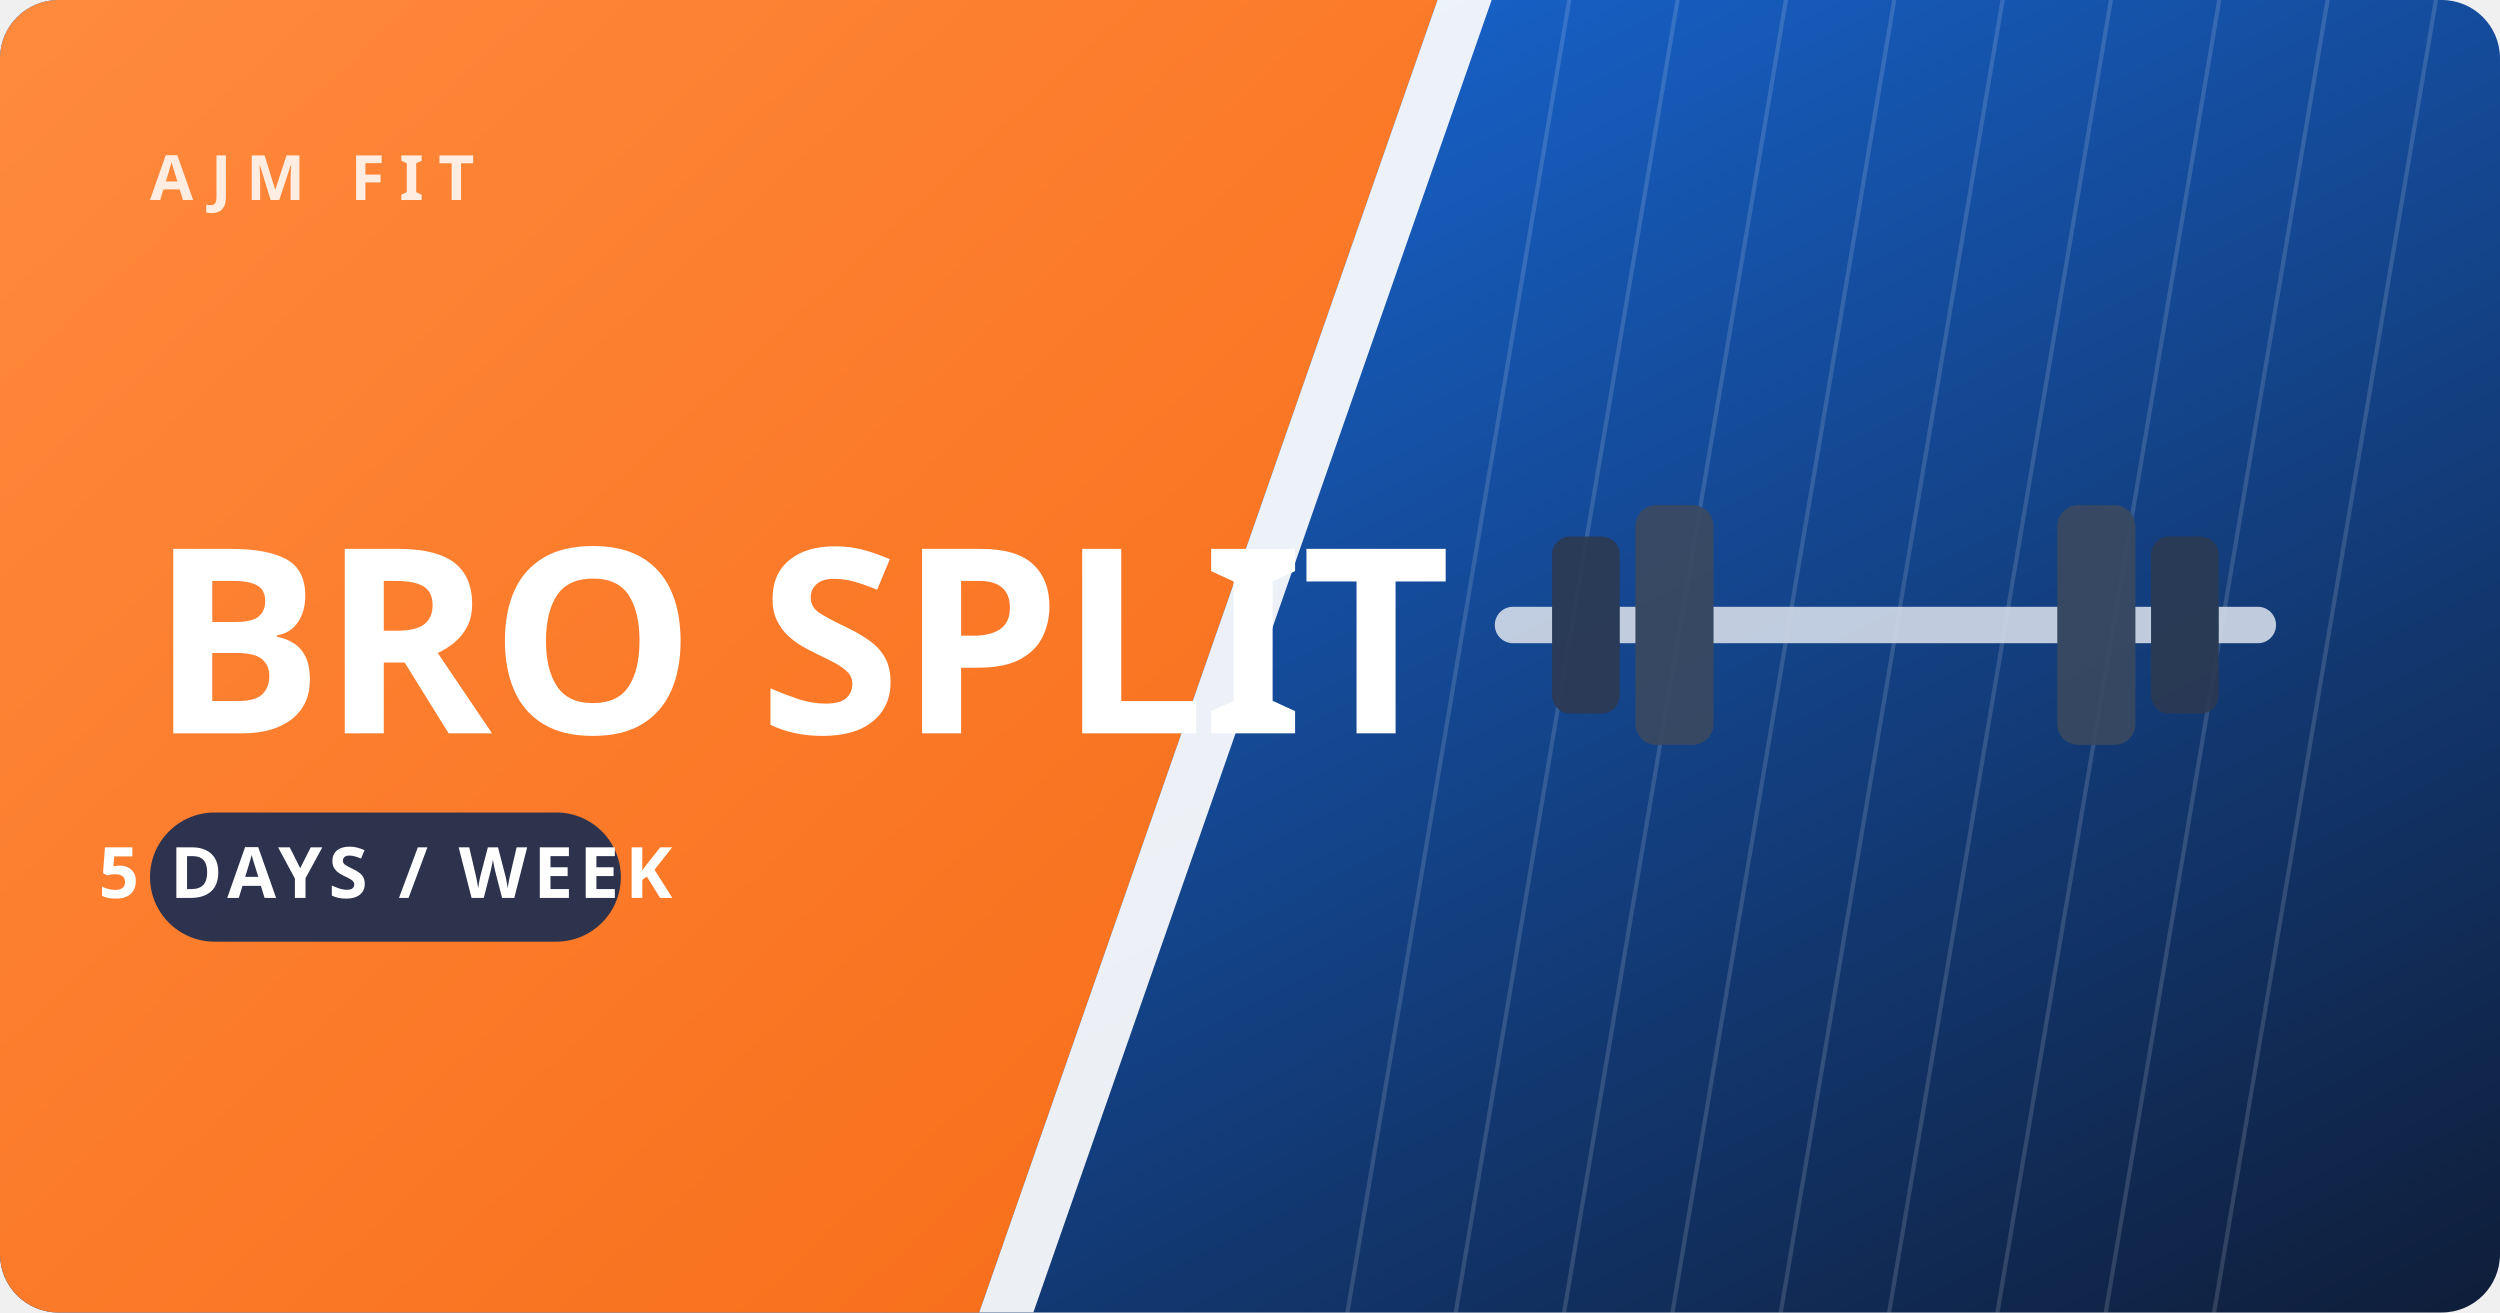
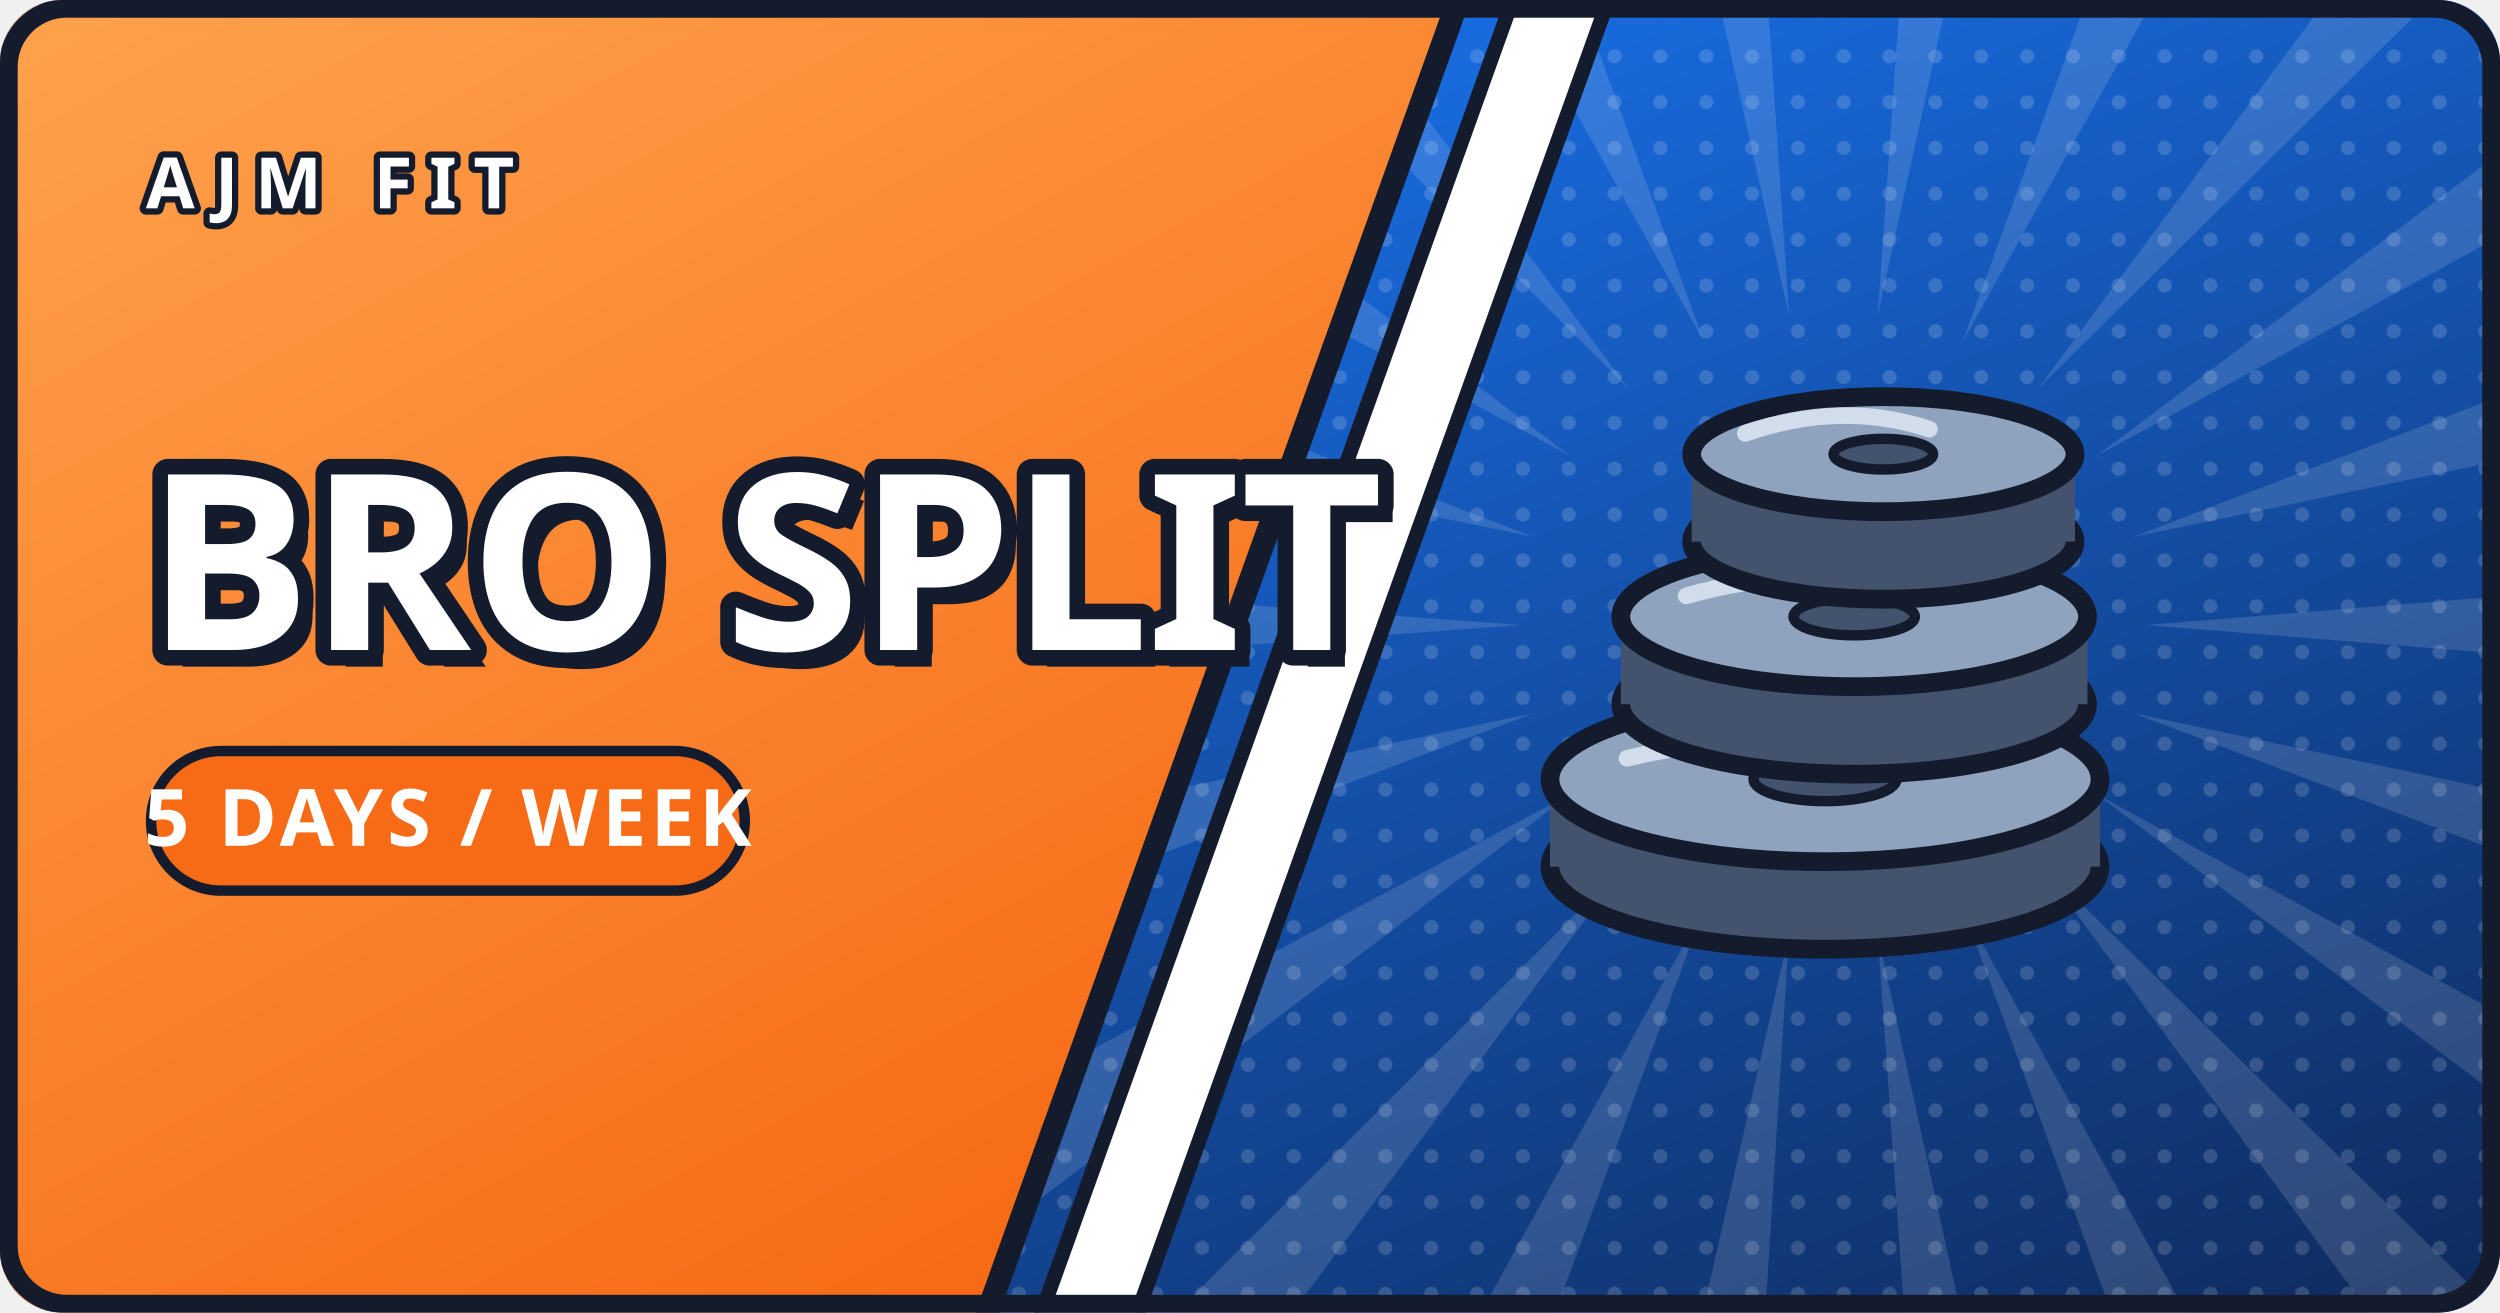
<svg xmlns="http://www.w3.org/2000/svg" viewBox="0 0 1200 630" width="1200" height="630" role="img" aria-label="Bro Split (5-day)">
  <defs>
-     <linearGradient id="o" x1="0" y1="0" x2="1" y2="1">
-       <stop offset="0" stop-color="#ff8a3d" />
+     <linearGradient id="o" x1="0" y1="0" x2="0.6" y2="1">
+       <stop offset="0" stop-color="#FFA24D" />
      <stop offset="1" stop-color="#F76B16" />
    </linearGradient>
-     <linearGradient id="b" x1="0" y1="0" x2="1" y2="1">
+     <linearGradient id="b" x1="0.2" y1="0" x2="1" y2="1">
      <stop offset="0" stop-color="#1A7BFF" />
-       <stop offset="1" stop-color="#0f1d38" />
+       <stop offset="1" stop-color="#0f2a5c" />
    </linearGradient>
+     <pattern id="dots" width="22" height="22" patternUnits="userSpaceOnUse">
+       <circle cx="5" cy="5" r="3.4" fill="#fff" opacity="0.16" />
+     </pattern>
    <clipPath id="card">
-       <rect width="1200" height="630" rx="28" />
+       <rect width="1200" height="630" rx="30" />
    </clipPath>
  </defs>
  <g clip-path="url(#card)">
    <rect width="1200" height="630" fill="url(#b)" />
-     <path d="M0 0 H690 L470 630 H0 Z" fill="url(#o)" />
-     <path d="M690 0 L716 0 L496 630 L470 630 Z" fill="#ffffff" opacity="0.92" />
-     <g opacity="0.14" fill="none" stroke="#fff" stroke-width="2">
-       <line x1="760" y1="-40" x2="640" y2="670" />
-       <line x1="812" y1="-40" x2="692" y2="670" />
-       <line x1="864" y1="-40" x2="744" y2="670" />
-       <line x1="916" y1="-40" x2="796" y2="670" />
-       <line x1="968" y1="-40" x2="848" y2="670" />
-       <line x1="1020" y1="-40" x2="900" y2="670" />
-       <line x1="1072" y1="-40" x2="952" y2="670" />
-       <line x1="1124" y1="-40" x2="1004" y2="670" />
-       <line x1="1176" y1="-40" x2="1056" y2="670" />
+     <rect width="1200" height="630" fill="url(#dots)" />
+     <g transform="translate(880,300)">
+       <path d="M150.0 0.0 L469.3 25.8 L469.3 -25.8 Z" fill="#fff" opacity="0.13" />
+       <path d="M143.9 42.3 L509.0 180.4 L525.7 123.4 Z" fill="#fff" opacity="0.13" />
+       <path d="M126.2 81.1 L494.3 357.5 L530.5 301.1 Z" fill="#fff" opacity="0.13" />
+       <path d="M98.2 113.4 L287.8 371.6 L326.8 337.7 Z" fill="#fff" opacity="0.13" />
+       <path d="M62.3 136.4 L197.0 502.8 L251.0 478.1 Z" fill="#fff" opacity="0.13" />
+       <path d="M21.3 148.5 L53.5 607.7 L119.9 598.1 Z" fill="#fff" opacity="0.13" />
+       <path d="M-21.3 148.5 L-92.4 460.8 L-41.2 468.2 Z" fill="#fff" opacity="0.13" />
+       <path d="M-62.3 136.4 L-251.0 478.1 L-197.0 502.8 Z" fill="#fff" opacity="0.13" />
+       <path d="M-98.2 113.4 L-424.2 438.4 L-373.5 482.3 Z" fill="#fff" opacity="0.13" />
+       <path d="M-126.2 81.1 L-408.8 232.0 L-380.8 275.5 Z" fill="#fff" opacity="0.13" />
+       <path d="M-143.9 42.3 L-525.7 123.4 L-509.0 180.4 Z" fill="#fff" opacity="0.13" />
+       <path d="M-150.0 0.0 L-609.1 -33.5 L-609.1 33.5 Z" fill="#fff" opacity="0.13" />
+       <path d="M-143.9 -42.3 L-443.0 -157.0 L-457.6 -107.4 Z" fill="#fff" opacity="0.13" />
+       <path d="M-126.2 -81.1 L-437.5 -316.5 L-469.6 -266.5 Z" fill="#fff" opacity="0.13" />
+       <path d="M-98.2 -113.4 L-373.5 -482.3 L-424.2 -438.4 Z" fill="#fff" opacity="0.13" />
+       <path d="M-62.3 -136.4 L-171.4 -437.6 L-218.5 -416.1 Z" fill="#fff" opacity="0.13" />
+       <path d="M-21.3 -148.5 L-47.4 -537.9 L-106.1 -529.5 Z" fill="#fff" opacity="0.13" />
+       <path d="M21.3 -148.5 L119.9 -598.1 L53.5 -607.7 Z" fill="#fff" opacity="0.13" />
+       <path d="M62.3 -136.4 L218.5 -416.1 L171.4 -437.6 Z" fill="#fff" opacity="0.13" />
+       <path d="M98.2 -113.4 L375.5 -388.0 L330.7 -426.9 Z" fill="#fff" opacity="0.13" />
+       <path d="M126.2 -81.1 L530.5 -301.1 L494.3 -357.5 Z" fill="#fff" opacity="0.13" />
+       <path d="M143.9 -42.3 L457.6 -107.4 L443.0 -157.0 Z" fill="#fff" opacity="0.13" />
    </g>
-     <g transform="translate(905,300) scale(1.25)" opacity="0.92">
-       <rect x="-150" y="-7" width="300" height="14" rx="7" fill="#cfd8e6" />
-       <rect x="-128" y="-34" width="26" height="68" rx="7" fill="#2b3a52" />
-       <rect x="-96" y="-46" width="30" height="92" rx="8" fill="#39495f" />
-       <rect x="66" y="-46" width="30" height="92" rx="8" fill="#39495f" />
-       <rect x="102" y="-34" width="26" height="68" rx="7" fill="#2b3a52" />
+     <path d="M0 0 H700 L474 630 H0 Z" fill="url(#o)" />
+     <path d="M700 0 L474 630" fill="none" stroke="#141b2d" stroke-width="11" stroke-linejoin="round" stroke-linecap="round" />
+     <path d="M726 0 L500 630 L546 630 L772 0 Z" fill="#fff" stroke="#141b2d" stroke-width="7" stroke-linejoin="round" stroke-linecap="round" />
+     <g transform="translate(890,300)">
+       <g transform="translate(0,20)">
+         <g transform="translate(-14,70)">
+           <ellipse cx="0" cy="26" rx="132" ry="39.6" fill="#43536e" stroke="#141b2d" stroke-width="9" stroke-linejoin="round" stroke-linecap="round" />
+           <rect x="-132" y="-16" width="264" height="42" fill="#43536e" stroke="#141b2d" stroke-width="0" stroke-linejoin="round" stroke-linecap="round" />
+           <ellipse cx="0" cy="-16" rx="132" ry="39.6" fill="#8FA3BF" stroke="#141b2d" stroke-width="9" stroke-linejoin="round" stroke-linecap="round" />
+           <ellipse cx="0" cy="-16" rx="34.32" ry="10.56" fill="#43536e" stroke="#141b2d" stroke-width="5" stroke-linejoin="round" stroke-linecap="round" />
+           <path d="M-95.04 -26 q 66 -16 126.72 -2" fill="none" stroke="#D8E3F0" stroke-width="8" stroke-linecap="round" opacity="0.9" />
+         </g>
+         <g transform="translate(0,-8)">
+           <ellipse cx="0" cy="26" rx="112" ry="33.6" fill="#43536e" stroke="#141b2d" stroke-width="9" stroke-linejoin="round" stroke-linecap="round" />
+           <rect x="-112" y="-16" width="224" height="42" fill="#43536e" stroke="#141b2d" stroke-width="0" stroke-linejoin="round" stroke-linecap="round" />
+           <ellipse cx="0" cy="-16" rx="112" ry="33.6" fill="#8FA3BF" stroke="#141b2d" stroke-width="9" stroke-linejoin="round" stroke-linecap="round" />
+           <ellipse cx="0" cy="-16" rx="29.12" ry="8.96" fill="#43536e" stroke="#141b2d" stroke-width="5" stroke-linejoin="round" stroke-linecap="round" />
+           <path d="M-80.64 -26 q 56 -16 107.52 -2" fill="none" stroke="#D8E3F0" stroke-width="8" stroke-linecap="round" opacity="0.9" />
+         </g>
+         <g transform="translate(14,-86)">
+           <ellipse cx="0" cy="26" rx="92" ry="27.6" fill="#43536e" stroke="#141b2d" stroke-width="9" stroke-linejoin="round" stroke-linecap="round" />
+           <rect x="-92" y="-16" width="184" height="42" fill="#43536e" stroke="#141b2d" stroke-width="0" stroke-linejoin="round" stroke-linecap="round" />
+           <ellipse cx="0" cy="-16" rx="92" ry="27.6" fill="#8FA3BF" stroke="#141b2d" stroke-width="9" stroke-linejoin="round" stroke-linecap="round" />
+           <ellipse cx="0" cy="-16" rx="23.92" ry="7.36" fill="#43536e" stroke="#141b2d" stroke-width="5" stroke-linejoin="round" stroke-linecap="round" />
+           <path d="M-66.24 -26 q 46 -16 88.32 -2" fill="none" stroke="#D8E3F0" stroke-width="8" stroke-linecap="round" opacity="0.9" />
+         </g>
+       </g>
    </g>
-     <text x="72" y="352" font-family="'Barlow Condensed','Arial Narrow',Haettenschweiler,Impact,sans-serif" font-weight="800" font-size="124" fill="#fff" letter-spacing="-1" style="text-transform:uppercase">
-       <tspan x="72" dy="0">BRO SPLIT</tspan>
-     </text>
-     <rect x="72" y="390" width="226" height="62" rx="31" fill="#1B2D50" opacity="0.92" />
-     <text x="185" y="431" font-family="'Barlow Condensed','Arial Narrow',Haettenschweiler,Impact,sans-serif" font-weight="700" font-size="34" fill="#fff" text-anchor="middle" letter-spacing="3">5 DAYS / WEEK</text>
-     <text x="72" y="96" font-family="'Barlow Condensed','Arial Narrow',Haettenschweiler,Impact,sans-serif" font-weight="700" font-size="30" fill="#fff" opacity="0.85" letter-spacing="7">AJM FIT</text>
+     <g font-family="'Barlow Condensed','Arial Narrow',Haettenschweiler,Impact,sans-serif" font-weight="800" font-size="118" letter-spacing="-1">
+       <text x="70" y="312" fill="#141b2d" transform="translate(7,8)">
+         <tspan x="70" dy="0">BRO SPLIT</tspan>
+       </text>
+       <text x="70" y="312" fill="#fff" stroke="#141b2d" stroke-width="15" stroke-linejoin="round" paint-order="stroke">
+         <tspan x="70" dy="0">BRO SPLIT</tspan>
+       </text>
+     </g>
+     <g transform="translate(70,358)">
+       <rect width="290" height="72" rx="36" fill="#141b2d" />
+       <rect x="5" y="5" width="280" height="62" rx="31" fill="#F76B16" />
+       <text x="145" y="48" font-family="'Barlow Condensed','Arial Narrow',Haettenschweiler,Impact,sans-serif" font-weight="800" font-size="38" fill="#fff" text-anchor="middle" letter-spacing="2">5 DAYS / WEEK</text>
+     </g>
+     <text x="70" y="100" font-family="'Barlow Condensed','Arial Narrow',Haettenschweiler,Impact,sans-serif" font-weight="800" font-size="34" fill="#fff" letter-spacing="8" stroke="#141b2d" stroke-width="6" paint-order="stroke" stroke-linejoin="round">AJM FIT</text>
+     <rect x="4" y="4" width="1192" height="622" rx="28" fill="none" stroke="#141b2d" stroke-width="9" stroke-linejoin="round" stroke-linecap="round" />
  </g>
</svg>
